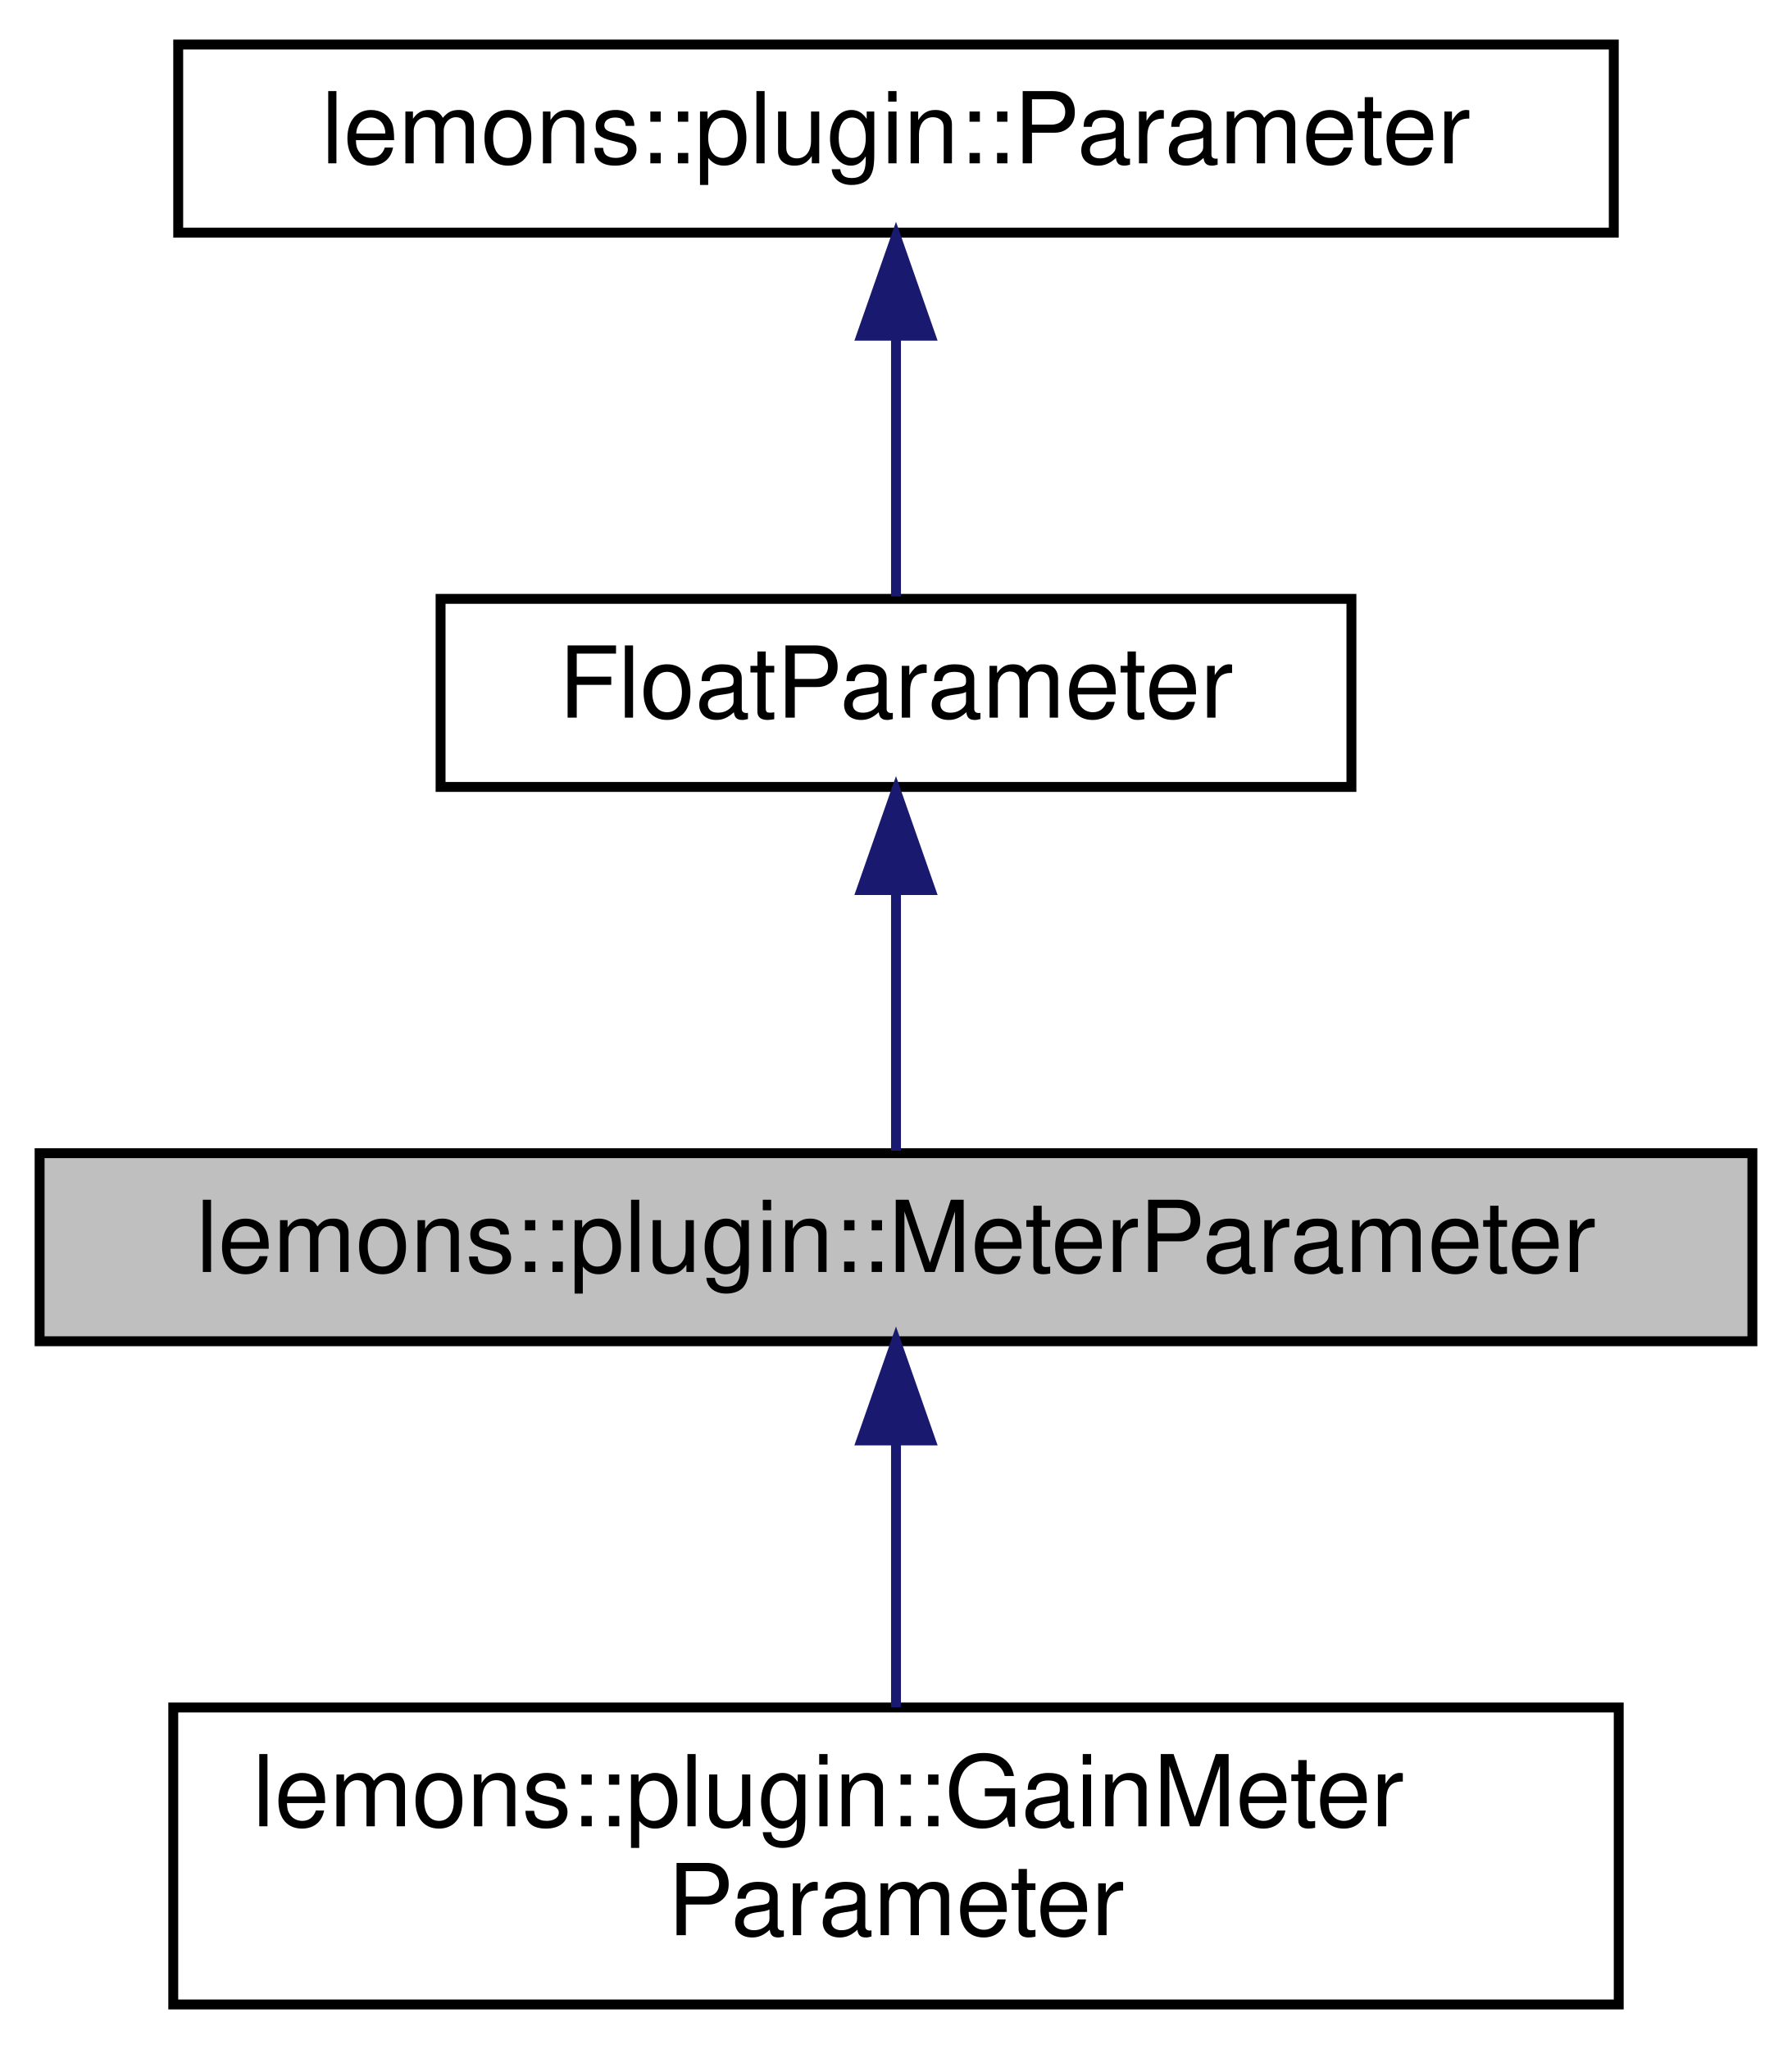
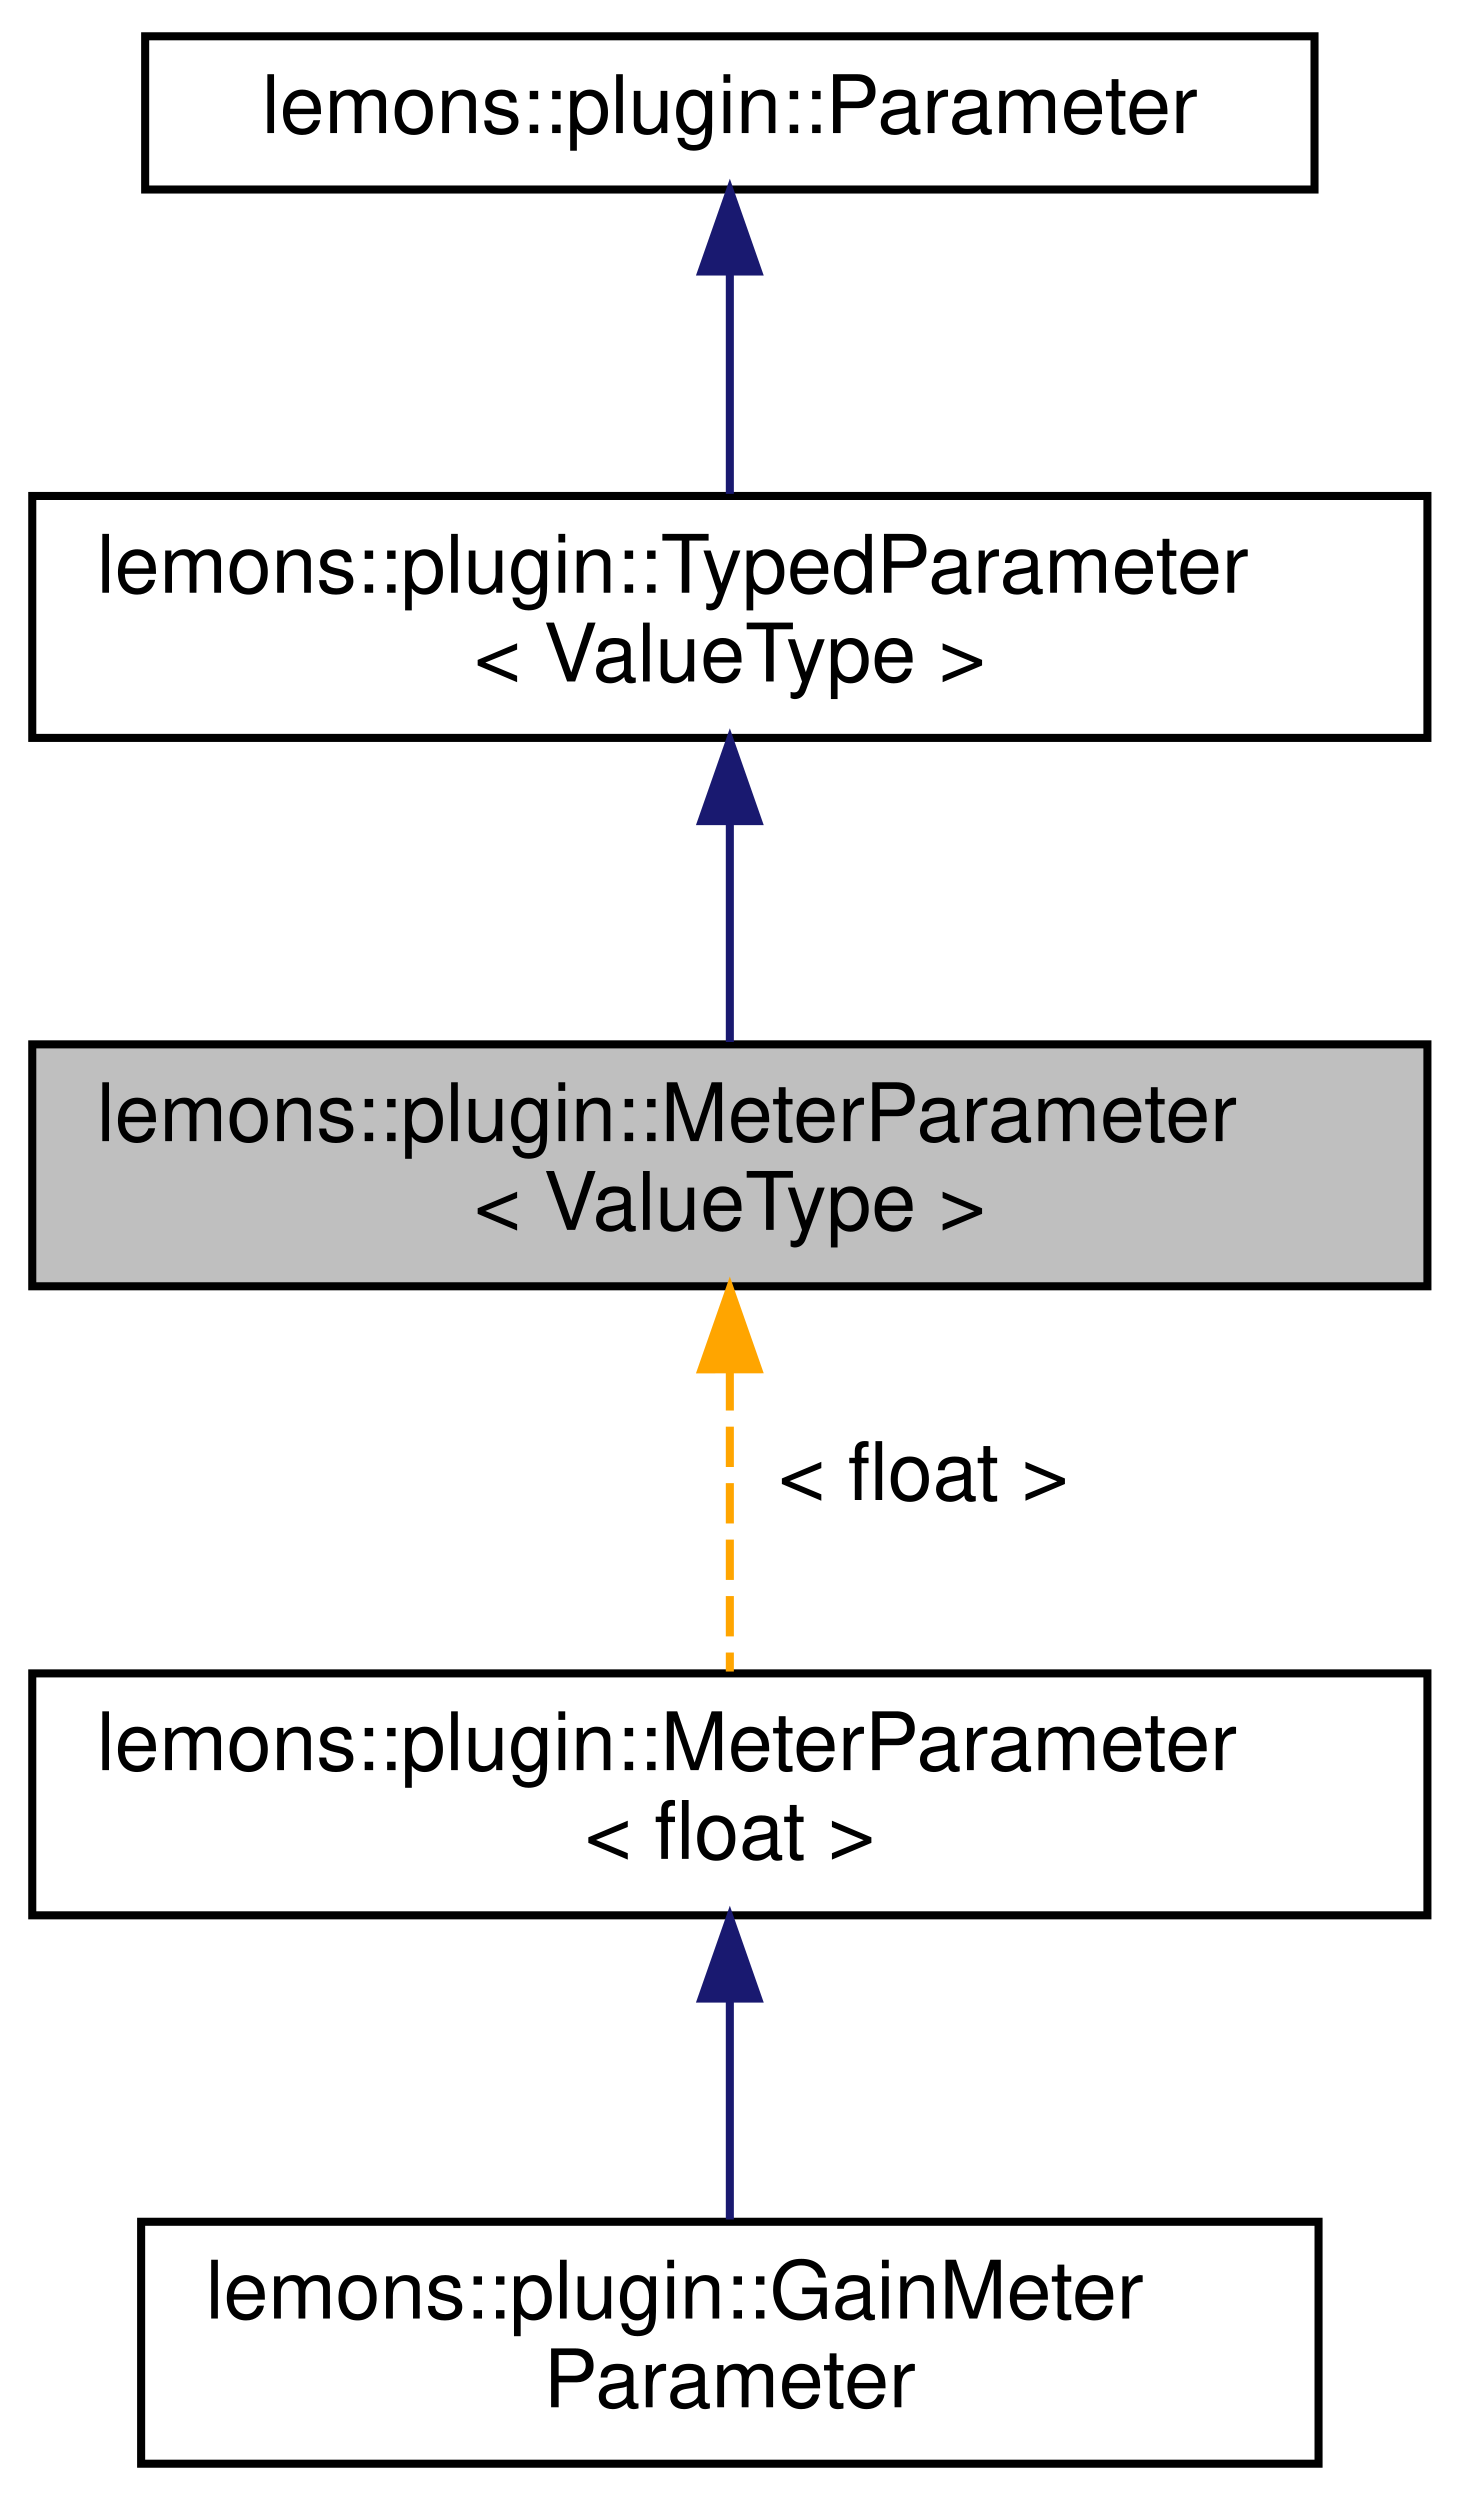
- <svg xmlns="http://www.w3.org/2000/svg" xmlns:xlink="http://www.w3.org/1999/xlink" width="181pt" height="207pt" viewBox="0.00 0.00 181.00 207.00">
-   <g id="graph0" class="graph" transform="scale(1 1) rotate(0) translate(4 203)">
+ <svg xmlns="http://www.w3.org/2000/svg" xmlns:xlink="http://www.w3.org/1999/xlink" width="181pt" height="310pt" viewBox="0.00 0.00 181.00 310.00">
+   <g id="graph0" class="graph" transform="scale(1 1) rotate(0) translate(4 306)">
    <g id="node1" class="node">
      <g id="a_node1">
        <a xlink:title="A parameter that represents a general kind of meter, used for reporting things like level or gain red...">
-           <polygon fill="#bfbfbf" stroke="black" points="0,-67.5 0,-86.5 173,-86.5 173,-67.5 0,-67.5" />
-           <text text-anchor="middle" x="86.5" y="-74.5" font-family="Helvetica,sans-Serif" font-size="10.00">lemons::plugin::MeterParameter</text>
+           <polygon fill="#bfbfbf" stroke="black" points="0,-146.5 0,-176.5 173,-176.5 173,-146.5 0,-146.5" />
+           <text text-anchor="start" x="8" y="-164.5" font-family="Helvetica,sans-Serif" font-size="10.00">lemons::plugin::MeterParameter</text>
+           <text text-anchor="middle" x="86.5" y="-153.5" font-family="Helvetica,sans-Serif" font-size="10.00">&lt; ValueType &gt;</text>
        </a>
      </g>
    </g>
    <g id="node4" class="node">
      <g id="a_node4">
+         <a xlink:href="structlemons_1_1plugin_1_1_meter_parameter.html" target="_top" xlink:title=" ">
+           <polygon fill="none" stroke="black" points="0,-68.5 0,-98.5 173,-98.5 173,-68.5 0,-68.5" />
+           <text text-anchor="start" x="8" y="-86.5" font-family="Helvetica,sans-Serif" font-size="10.00">lemons::plugin::MeterParameter</text>
+           <text text-anchor="middle" x="86.5" y="-75.5" font-family="Helvetica,sans-Serif" font-size="10.00">&lt; float &gt;</text>
+         </a>
+       </g>
+     </g>
+     <g id="edge3" class="edge">
+       <path fill="none" stroke="orange" stroke-dasharray="5,2" d="M86.5,-136.09C86.5,-123.76 86.5,-109.22 86.5,-98.73" />
+       <polygon fill="orange" stroke="orange" points="83,-136.2 86.5,-146.2 90,-136.21 83,-136.2" />
+       <text text-anchor="middle" x="110.5" y="-120" font-family="Helvetica,sans-Serif" font-size="10.00"> &lt; float &gt;</text>
+     </g>
+     <g id="node2" class="node">
+       <g id="a_node2">
+         <a xlink:href="classlemons_1_1plugin_1_1_typed_parameter.html" target="_top" xlink:title="A parameter that can be stored as a type other than a float, but still inherits from my Parameter bas...">
+           <polygon fill="none" stroke="black" points="0,-214.5 0,-244.5 173,-244.5 173,-214.5 0,-214.5" />
+           <text text-anchor="start" x="8" y="-232.5" font-family="Helvetica,sans-Serif" font-size="10.00">lemons::plugin::TypedParameter</text>
+           <text text-anchor="middle" x="86.5" y="-221.5" font-family="Helvetica,sans-Serif" font-size="10.00">&lt; ValueType &gt;</text>
+         </a>
+       </g>
+     </g>
+     <g id="edge1" class="edge">
+       <path fill="none" stroke="midnightblue" d="M86.5,-204.03C86.5,-194.86 86.5,-184.74 86.5,-176.79" />
+       <polygon fill="midnightblue" stroke="midnightblue" points="83,-204.18 86.5,-214.18 90,-204.18 83,-204.18" />
+     </g>
+     <g id="node3" class="node">
+       <g id="a_node3">
+         <a xlink:href="classlemons_1_1plugin_1_1_parameter.html" target="_top" xlink:title="A plugin parameter class.">
+           <polygon fill="none" stroke="black" points="14,-282.5 14,-301.5 159,-301.5 159,-282.5 14,-282.5" />
+           <text text-anchor="middle" x="86.5" y="-289.5" font-family="Helvetica,sans-Serif" font-size="10.00">lemons::plugin::Parameter</text>
+         </a>
+       </g>
+     </g>
+     <g id="edge2" class="edge">
+       <path fill="none" stroke="midnightblue" d="M86.5,-272.22C86.5,-263.36 86.5,-252.96 86.5,-244.76" />
+       <polygon fill="midnightblue" stroke="midnightblue" points="83,-272.33 86.5,-282.33 90,-272.33 83,-272.33" />
+     </g>
+     <g id="node5" class="node">
+       <g id="a_node5">
        <a xlink:href="structlemons_1_1plugin_1_1_gain_meter_parameter.html" target="_top" xlink:title="A parameter that represents a meter displaying values in decibels.">
          <polygon fill="none" stroke="black" points="13.5,-0.5 13.5,-30.5 159.5,-30.5 159.5,-0.5 13.5,-0.5" />
          <text text-anchor="start" x="21.5" y="-18.5" font-family="Helvetica,sans-Serif" font-size="10.00">lemons::plugin::GainMeter</text>
          <text text-anchor="middle" x="86.5" y="-7.5" font-family="Helvetica,sans-Serif" font-size="10.00">Parameter</text>
        </a>
      </g>
    </g>
-     <g id="edge3" class="edge">
-       <path fill="none" stroke="midnightblue" d="M86.5,-57.23C86.5,-48.59 86.5,-38.5 86.5,-30.52" />
-       <polygon fill="midnightblue" stroke="midnightblue" points="83,-57.48 86.5,-67.48 90,-57.48 83,-57.48" />
-     </g>
-     <g id="node2" class="node">
-       <g id="a_node2">
-         <a xlink:href="classlemons_1_1plugin_1_1_typed_parameter.html" target="_top" xlink:title="A parameter that can be stored as a type other than a float, but still inherits from my Parameter bas...">
-           <polygon fill="none" stroke="black" points="40.5,-123.5 40.5,-142.5 132.5,-142.5 132.5,-123.5 40.5,-123.5" />
-           <text text-anchor="middle" x="86.5" y="-130.5" font-family="Helvetica,sans-Serif" font-size="10.00">FloatParameter</text>
-         </a>
-       </g>
-     </g>
-     <g id="edge1" class="edge">
-       <path fill="none" stroke="midnightblue" d="M86.5,-112.8C86.5,-103.91 86.5,-93.78 86.5,-86.75" />
-       <polygon fill="midnightblue" stroke="midnightblue" points="83,-113.08 86.5,-123.08 90,-113.08 83,-113.08" />
-     </g>
-     <g id="node3" class="node">
-       <g id="a_node3">
-         <a xlink:href="classlemons_1_1plugin_1_1_parameter.html" target="_top" xlink:title="A plugin parameter class.">
-           <polygon fill="none" stroke="black" points="14,-179.5 14,-198.5 159,-198.5 159,-179.5 14,-179.5" />
-           <text text-anchor="middle" x="86.5" y="-186.5" font-family="Helvetica,sans-Serif" font-size="10.00">lemons::plugin::Parameter</text>
-         </a>
-       </g>
-     </g>
-     <g id="edge2" class="edge">
-       <path fill="none" stroke="midnightblue" d="M86.5,-168.8C86.5,-159.91 86.5,-149.78 86.5,-142.75" />
-       <polygon fill="midnightblue" stroke="midnightblue" points="83,-169.08 86.5,-179.08 90,-169.08 83,-169.08" />
+     <g id="edge4" class="edge">
+       <path fill="none" stroke="midnightblue" d="M86.5,-58.03C86.5,-48.86 86.5,-38.74 86.5,-30.79" />
+       <polygon fill="midnightblue" stroke="midnightblue" points="83,-58.18 86.5,-68.18 90,-58.18 83,-58.18" />
    </g>
  </g>
</svg>
